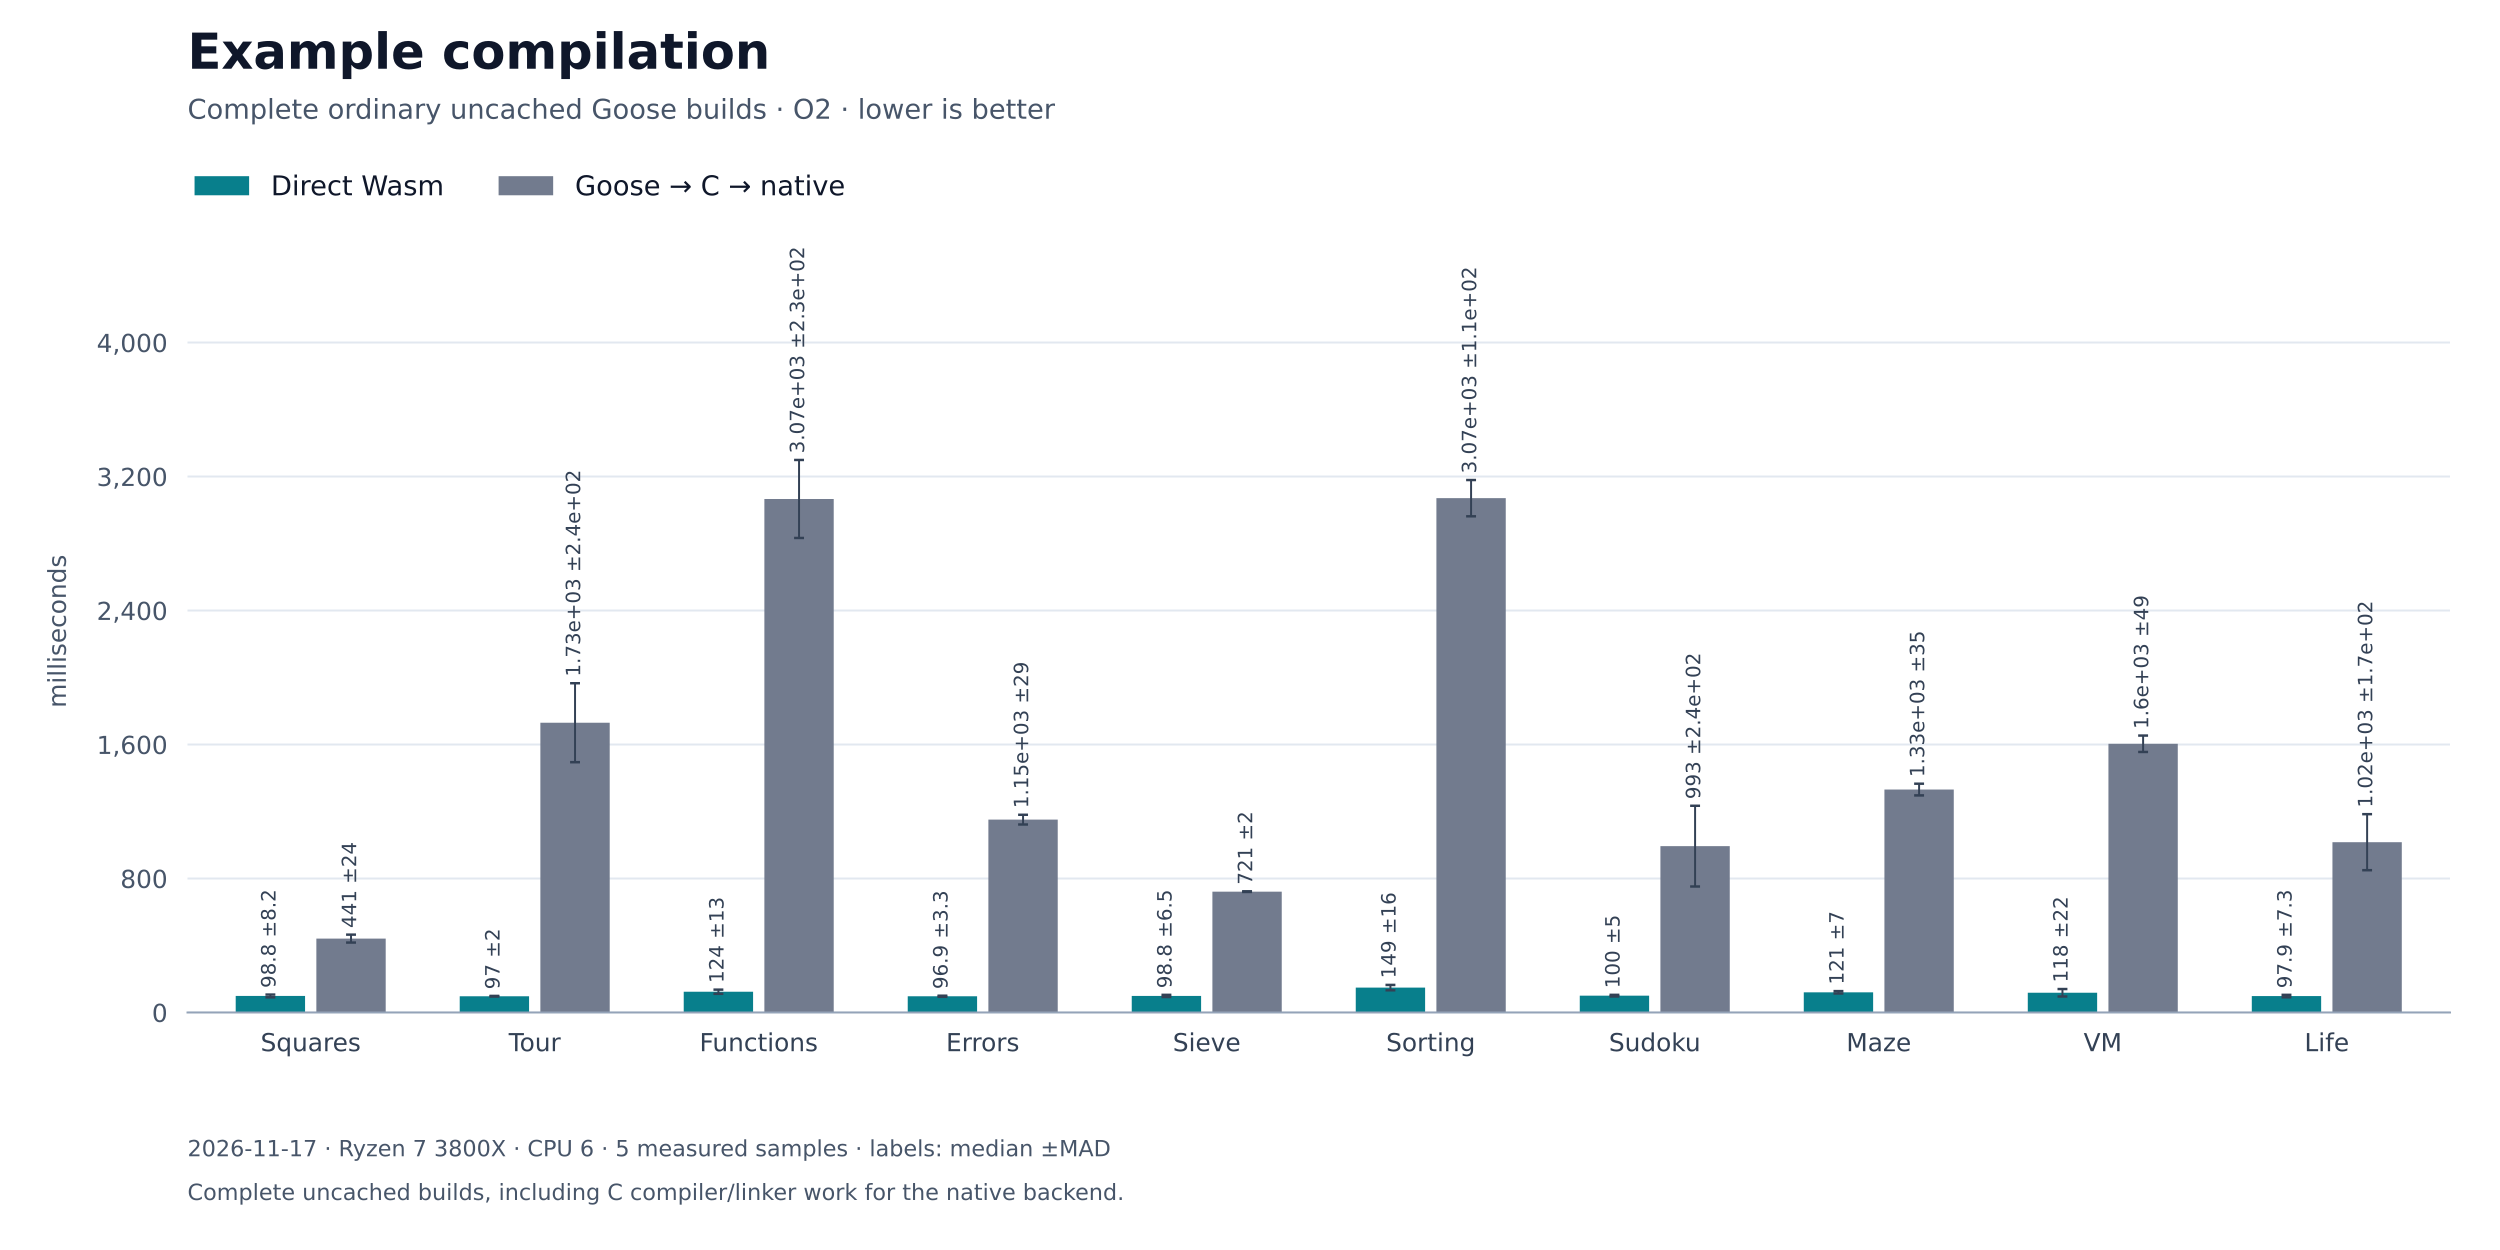
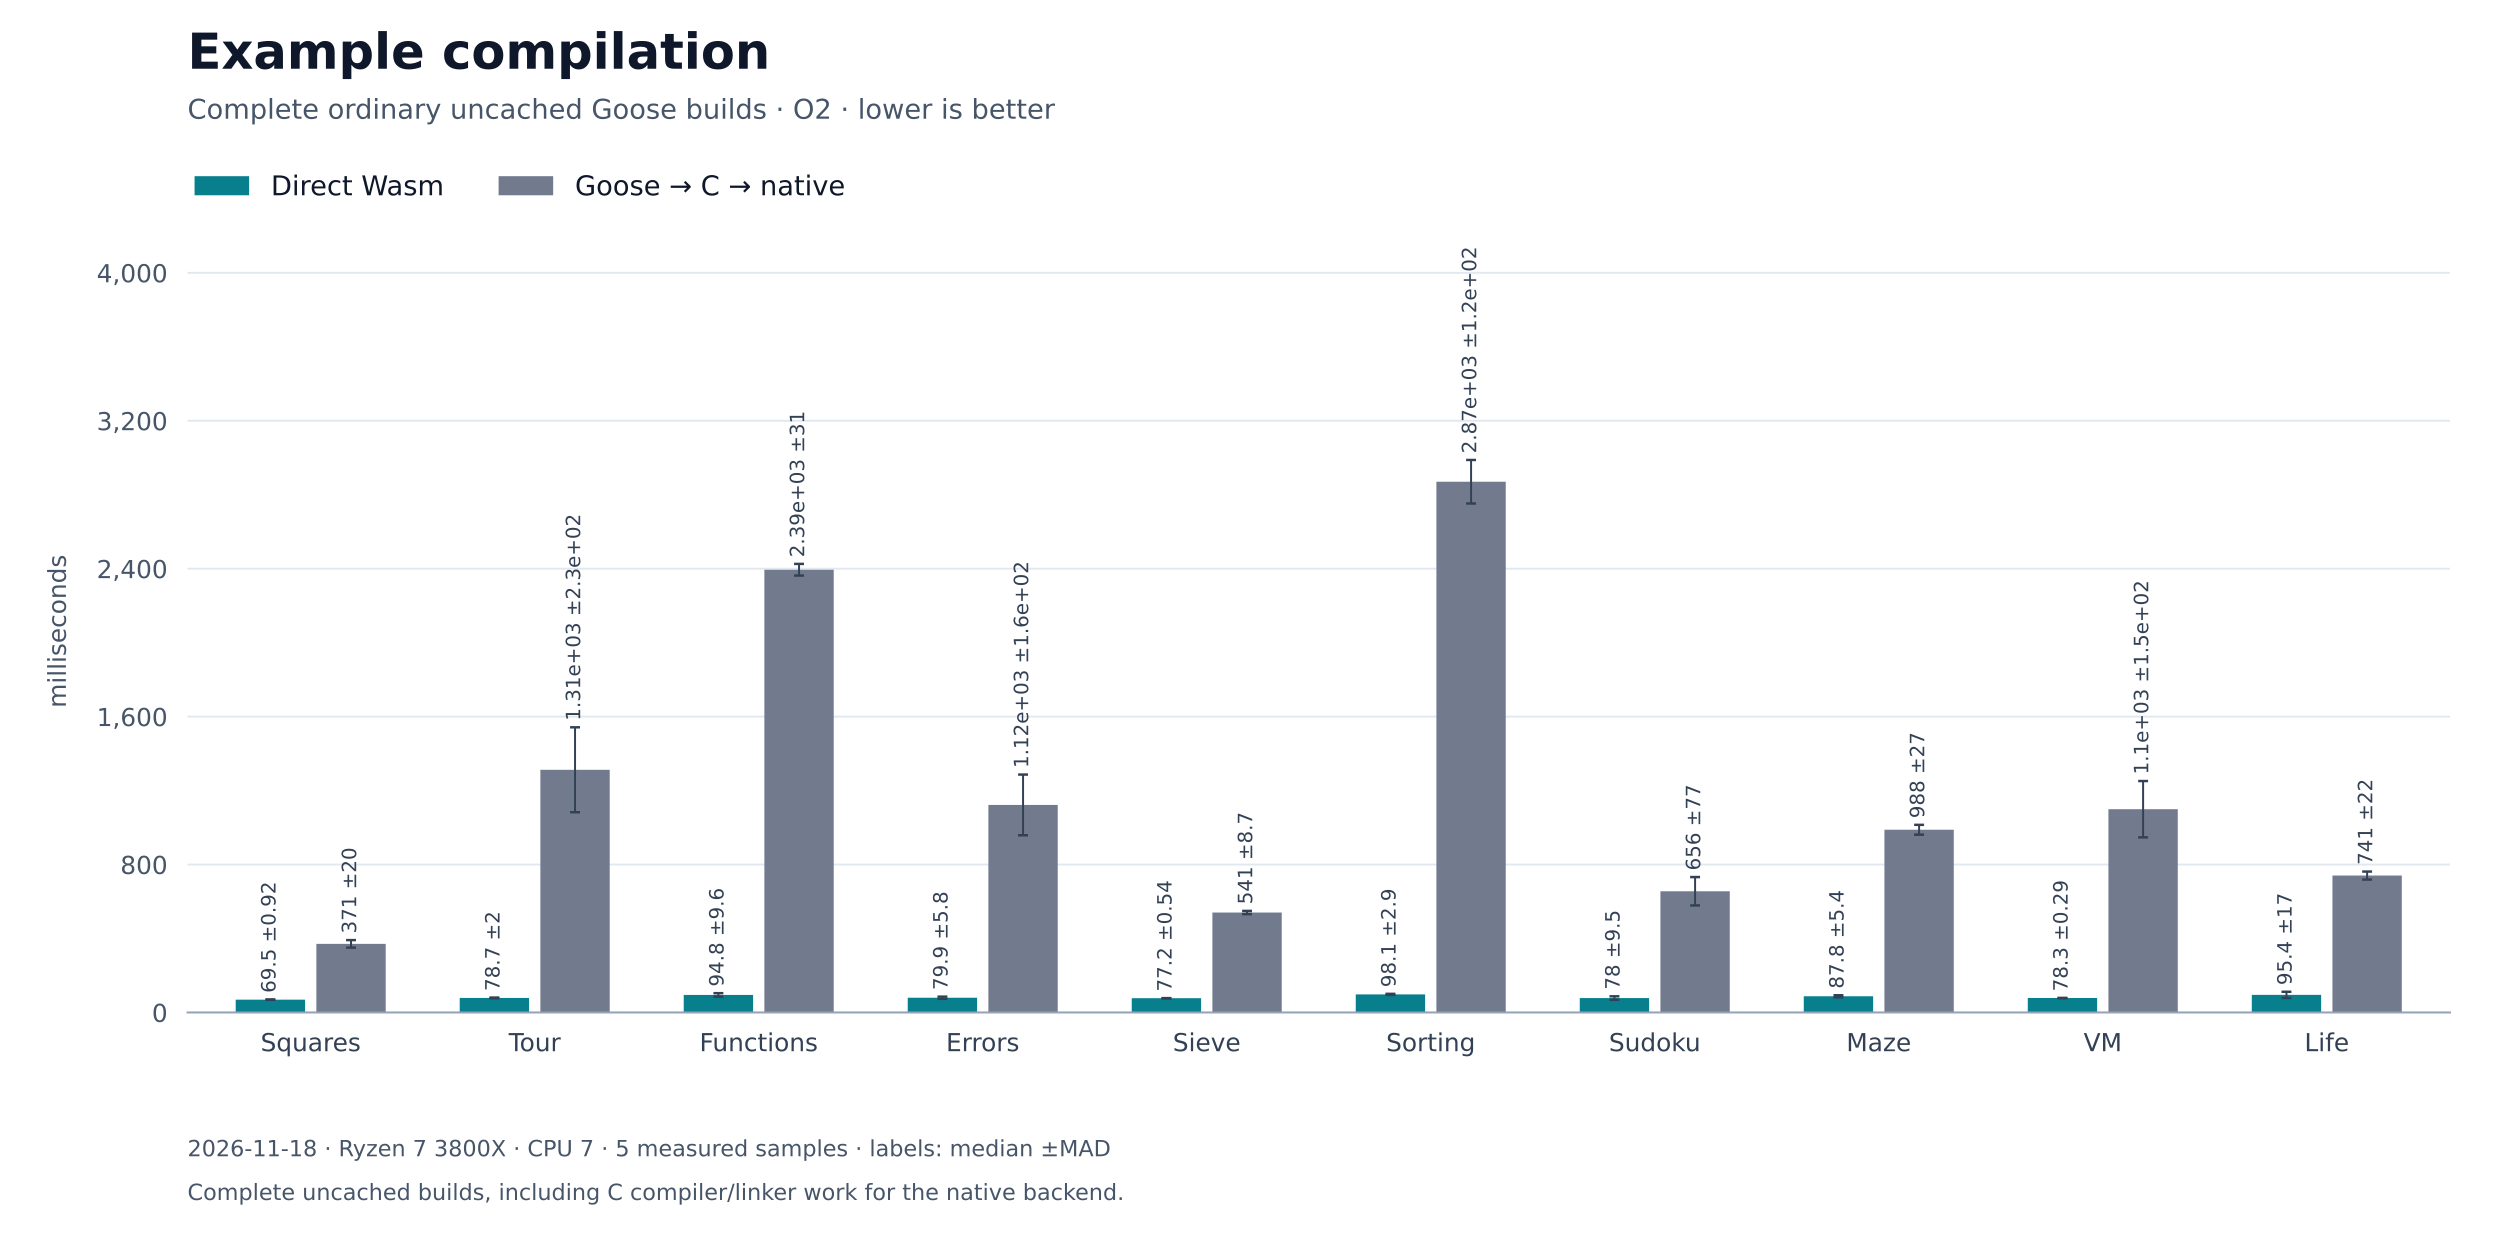
<svg xmlns="http://www.w3.org/2000/svg" xmlns:xlink="http://www.w3.org/1999/xlink" width="1008pt" height="504pt" viewBox="0 0 1008 504" version="1.1">
  <defs>
    <style type="text/css">*{stroke-linejoin: round; stroke-linecap: butt}</style>
  </defs>
  <g id="figure_1">
    <g id="patch_1">
      <path d="M 0 504 L 1008 504 L 1008 0 L 0 0 z " style="fill: #ffffff" />
    </g>
    <g id="axes_1">
      <g id="patch_2">
        <path d="M 75.6 408.24 L 987.84 408.24 L 987.84 100.8 L 75.6 100.8 z " style="fill: #ffffff" />
      </g>
      <g id="matplotlib.axis_1">
        <g id="xtick_1">
          <g id="line2d_1" />
          <g id="text_1">
            <text style="font-size: 10px; font-family: 'DejaVu Sans'; text-anchor: middle; fill: #334155" x="125.276" y="423.838" transform="rotate(-0 125.2764 423.8377)">Squares</text>
          </g>
        </g>
        <g id="xtick_2">
          <g id="line2d_2" />
          <g id="text_2">
            <text style="font-size: 10px; font-family: 'DejaVu Sans'; text-anchor: middle; fill: #334155" x="215.597" y="423.838" transform="rotate(-0 215.5972 423.8377)">Tour</text>
          </g>
        </g>
        <g id="xtick_3">
          <g id="line2d_3" />
          <g id="text_3">
            <text style="font-size: 10px; font-family: 'DejaVu Sans'; text-anchor: middle; fill: #334155" x="305.918" y="423.838" transform="rotate(-0 305.918 423.8384)">Functions</text>
          </g>
        </g>
        <g id="xtick_4">
          <g id="line2d_4" />
          <g id="text_4">
            <text style="font-size: 10px; font-family: 'DejaVu Sans'; text-anchor: middle; fill: #334155" x="396.239" y="423.838" transform="rotate(-0 396.2388 423.8377)">Errors</text>
          </g>
        </g>
        <g id="xtick_5">
          <g id="line2d_5" />
          <g id="text_5">
            <text style="font-size: 10px; font-family: 'DejaVu Sans'; text-anchor: middle; fill: #334155" x="486.56" y="423.838" transform="rotate(-0 486.5596 423.8384)">Sieve</text>
          </g>
        </g>
        <g id="xtick_6">
          <g id="line2d_6" />
          <g id="text_6">
            <text style="font-size: 10px; font-family: 'DejaVu Sans'; text-anchor: middle; fill: #334155" x="576.88" y="423.838" transform="rotate(-0 576.8804 423.8384)">Sorting</text>
          </g>
        </g>
        <g id="xtick_7">
          <g id="line2d_7" />
          <g id="text_7">
            <text style="font-size: 10px; font-family: 'DejaVu Sans'; text-anchor: middle; fill: #334155" x="667.201" y="423.838" transform="rotate(-0 667.2012 423.8384)">Sudoku</text>
          </g>
        </g>
        <g id="xtick_8">
          <g id="line2d_8" />
          <g id="text_8">
            <text style="font-size: 10px; font-family: 'DejaVu Sans'; text-anchor: middle; fill: #334155" x="757.522" y="423.838" transform="rotate(-0 757.522 423.8377)">Maze</text>
          </g>
        </g>
        <g id="xtick_9">
          <g id="line2d_9" />
          <g id="text_9">
            <text style="font-size: 10px; font-family: 'DejaVu Sans'; text-anchor: middle; fill: #334155" x="847.843" y="423.838" transform="rotate(-0 847.8428 423.8377)">VM</text>
          </g>
        </g>
        <g id="xtick_10">
          <g id="line2d_10" />
          <g id="text_10">
            <text style="font-size: 10px; font-family: 'DejaVu Sans'; text-anchor: middle; fill: #334155" x="938.164" y="423.838" transform="rotate(-0 938.1636 423.8384)">Life</text>
          </g>
        </g>
      </g>
      <g id="matplotlib.axis_2">
        <g id="ytick_1">
          <g id="line2d_11">
            <path d="M 75.6 408.24 L 987.84 408.24 " clip-path="url(#p27fe2b42cb)" style="fill: none; stroke: #e2e8f0; stroke-width: 0.8; stroke-linecap: square" />
          </g>
          <g id="line2d_12" />
          <g id="text_11">
            <text style="font-size: 10px; font-family: 'DejaVu Sans'; text-anchor: end; fill: #475569" x="67.6" y="412.039" transform="rotate(-0 67.6 412.0388)">0</text>
          </g>
        </g>
        <g id="ytick_2">
          <g id="line2d_13">
-             <path d="M 75.6 354.216 L 987.84 354.216 " clip-path="url(#p27fe2b42cb)" style="fill: none; stroke: #e2e8f0; stroke-width: 0.8; stroke-linecap: square" />
+             <path d="M 75.6 348.594 L 987.84 348.594 " clip-path="url(#p27fe2b42cb)" style="fill: none; stroke: #e2e8f0; stroke-width: 0.8; stroke-linecap: square" />
          </g>
          <g id="line2d_14" />
          <g id="text_12">
-             <text style="font-size: 10px; font-family: 'DejaVu Sans'; text-anchor: end; fill: #475569" x="67.6" y="358.015" transform="rotate(-0 67.6 358.0149)">800</text>
+             <text style="font-size: 10px; font-family: 'DejaVu Sans'; text-anchor: end; fill: #475569" x="67.6" y="352.392" transform="rotate(-0 67.6 352.3925)">800</text>
          </g>
        </g>
        <g id="ytick_3">
          <g id="line2d_15">
-             <path d="M 75.6 300.192 L 987.84 300.192 " clip-path="url(#p27fe2b42cb)" style="fill: none; stroke: #e2e8f0; stroke-width: 0.8; stroke-linecap: square" />
+             <path d="M 75.6 288.947 L 987.84 288.947 " clip-path="url(#p27fe2b42cb)" style="fill: none; stroke: #e2e8f0; stroke-width: 0.8; stroke-linecap: square" />
          </g>
          <g id="line2d_16" />
          <g id="text_13">
-             <text style="font-size: 10px; font-family: 'DejaVu Sans'; text-anchor: end; fill: #475569" x="67.6" y="303.991" transform="rotate(-0 67.6 303.9909)">1,600</text>
+             <text style="font-size: 10px; font-family: 'DejaVu Sans'; text-anchor: end; fill: #475569" x="67.6" y="292.746" transform="rotate(-0 67.6 292.7461)">1,600</text>
          </g>
        </g>
        <g id="ytick_4">
          <g id="line2d_17">
-             <path d="M 75.6 246.168 L 987.84 246.168 " clip-path="url(#p27fe2b42cb)" style="fill: none; stroke: #e2e8f0; stroke-width: 0.8; stroke-linecap: square" />
+             <path d="M 75.6 229.301 L 987.84 229.301 " clip-path="url(#p27fe2b42cb)" style="fill: none; stroke: #e2e8f0; stroke-width: 0.8; stroke-linecap: square" />
          </g>
          <g id="line2d_18" />
          <g id="text_14">
-             <text style="font-size: 10px; font-family: 'DejaVu Sans'; text-anchor: end; fill: #475569" x="67.6" y="249.967" transform="rotate(-0 67.6 249.9669)">2,400</text>
+             <text style="font-size: 10px; font-family: 'DejaVu Sans'; text-anchor: end; fill: #475569" x="67.6" y="233.1" transform="rotate(-0 67.6 233.0998)">2,400</text>
          </g>
        </g>
        <g id="ytick_5">
          <g id="line2d_19">
-             <path d="M 75.6 192.144 L 987.84 192.144 " clip-path="url(#p27fe2b42cb)" style="fill: none; stroke: #e2e8f0; stroke-width: 0.8; stroke-linecap: square" />
+             <path d="M 75.6 169.655 L 987.84 169.655 " clip-path="url(#p27fe2b42cb)" style="fill: none; stroke: #e2e8f0; stroke-width: 0.8; stroke-linecap: square" />
          </g>
          <g id="line2d_20" />
          <g id="text_15">
-             <text style="font-size: 10px; font-family: 'DejaVu Sans'; text-anchor: end; fill: #475569" x="67.6" y="195.943" transform="rotate(-0 67.6 195.9429)">3,200</text>
+             <text style="font-size: 10px; font-family: 'DejaVu Sans'; text-anchor: end; fill: #475569" x="67.6" y="173.453" transform="rotate(-0 67.6 173.4535)">3,200</text>
          </g>
        </g>
        <g id="ytick_6">
          <g id="line2d_21">
-             <path d="M 75.6 138.12 L 987.84 138.12 " clip-path="url(#p27fe2b42cb)" style="fill: none; stroke: #e2e8f0; stroke-width: 0.8; stroke-linecap: square" />
+             <path d="M 75.6 110.008 L 987.84 110.008 " clip-path="url(#p27fe2b42cb)" style="fill: none; stroke: #e2e8f0; stroke-width: 0.8; stroke-linecap: square" />
          </g>
          <g id="line2d_22" />
          <g id="text_16">
-             <text style="font-size: 10px; font-family: 'DejaVu Sans'; text-anchor: end; fill: #475569" x="67.6" y="141.919" transform="rotate(-0 67.6 141.919)">4,000</text>
+             <text style="font-size: 10px; font-family: 'DejaVu Sans'; text-anchor: end; fill: #475569" x="67.6" y="113.807" transform="rotate(-0 67.6 113.8071)">4,000</text>
          </g>
        </g>
        <g id="text_17">
          <text style="font-size: 10px; font-family: 'DejaVu Sans'; text-anchor: middle; fill: #475569" x="26.57" y="254.52" transform="rotate(-90 26.56953 254.52)">milliseconds</text>
        </g>
      </g>
      <g id="patch_3">
-         <path d="M 95.037 408.24 L 123 408.24 L 123 401.57 L 95.037 401.57 z " clip-path="url(#p27fe2b42cb)" style="fill: #087f8c" />
+         <path d="M 95.037 408.24 L 123 408.24 L 123 403.061 L 95.037 403.061 z " clip-path="url(#p27fe2b42cb)" style="fill: #087f8c" />
      </g>
      <g id="patch_4">
-         <path d="M 185.358 408.24 L 213.321 408.24 L 213.321 401.69 L 185.358 401.69 z " clip-path="url(#p27fe2b42cb)" style="fill: #087f8c" />
+         <path d="M 185.358 408.24 L 213.321 408.24 L 213.321 402.375 L 185.358 402.375 z " clip-path="url(#p27fe2b42cb)" style="fill: #087f8c" />
      </g>
      <g id="patch_5">
-         <path d="M 275.679 408.24 L 303.642 408.24 L 303.642 399.854 L 275.679 399.854 z " clip-path="url(#p27fe2b42cb)" style="fill: #087f8c" />
+         <path d="M 275.679 408.24 L 303.642 408.24 L 303.642 401.169 L 275.679 401.169 z " clip-path="url(#p27fe2b42cb)" style="fill: #087f8c" />
      </g>
      <g id="patch_6">
-         <path d="M 365.999 408.24 L 393.963 408.24 L 393.963 401.697 L 365.999 401.697 z " clip-path="url(#p27fe2b42cb)" style="fill: #087f8c" />
+         <path d="M 365.999 408.24 L 393.963 408.24 L 393.963 402.285 L 365.999 402.285 z " clip-path="url(#p27fe2b42cb)" style="fill: #087f8c" />
      </g>
      <g id="patch_7">
-         <path d="M 456.32 408.24 L 484.284 408.24 L 484.284 401.567 L 456.32 401.567 z " clip-path="url(#p27fe2b42cb)" style="fill: #087f8c" />
+         <path d="M 456.32 408.24 L 484.284 408.24 L 484.284 402.486 L 456.32 402.486 z " clip-path="url(#p27fe2b42cb)" style="fill: #087f8c" />
      </g>
      <g id="patch_8">
-         <path d="M 546.641 408.24 L 574.604 408.24 L 574.604 398.207 L 546.641 398.207 z " clip-path="url(#p27fe2b42cb)" style="fill: #087f8c" />
+         <path d="M 546.641 408.24 L 574.604 408.24 L 574.604 400.929 L 546.641 400.929 z " clip-path="url(#p27fe2b42cb)" style="fill: #087f8c" />
      </g>
      <g id="patch_9">
-         <path d="M 636.962 408.24 L 664.925 408.24 L 664.925 401.458 L 636.962 401.458 z " clip-path="url(#p27fe2b42cb)" style="fill: #087f8c" />
+         <path d="M 636.962 408.24 L 664.925 408.24 L 664.925 402.421 L 636.962 402.421 z " clip-path="url(#p27fe2b42cb)" style="fill: #087f8c" />
      </g>
      <g id="patch_10">
-         <path d="M 727.283 408.24 L 755.246 408.24 L 755.246 400.102 L 727.283 400.102 z " clip-path="url(#p27fe2b42cb)" style="fill: #087f8c" />
+         <path d="M 727.283 408.24 L 755.246 408.24 L 755.246 401.692 L 727.283 401.692 z " clip-path="url(#p27fe2b42cb)" style="fill: #087f8c" />
      </g>
      <g id="patch_11">
-         <path d="M 817.603 408.24 L 845.567 408.24 L 845.567 400.282 L 817.603 400.282 z " clip-path="url(#p27fe2b42cb)" style="fill: #087f8c" />
+         <path d="M 817.603 408.24 L 845.567 408.24 L 845.567 402.402 L 817.603 402.402 z " clip-path="url(#p27fe2b42cb)" style="fill: #087f8c" />
      </g>
      <g id="patch_12">
-         <path d="M 907.924 408.24 L 935.887 408.24 L 935.887 401.627 L 907.924 401.627 z " clip-path="url(#p27fe2b42cb)" style="fill: #087f8c" />
+         <path d="M 907.924 408.24 L 935.887 408.24 L 935.887 401.124 L 907.924 401.124 z " clip-path="url(#p27fe2b42cb)" style="fill: #087f8c" />
      </g>
      <g id="patch_13">
-         <path d="M 127.553 408.24 L 155.516 408.24 L 155.516 378.443 L 127.553 378.443 z " clip-path="url(#p27fe2b42cb)" style="fill: #727b8e" />
+         <path d="M 127.553 408.24 L 155.516 408.24 L 155.516 380.569 L 127.553 380.569 z " clip-path="url(#p27fe2b42cb)" style="fill: #727b8e" />
      </g>
      <g id="patch_14">
-         <path d="M 217.873 408.24 L 245.837 408.24 L 245.837 291.394 L 217.873 291.394 z " clip-path="url(#p27fe2b42cb)" style="fill: #727b8e" />
+         <path d="M 217.873 408.24 L 245.837 408.24 L 245.837 310.373 L 217.873 310.373 z " clip-path="url(#p27fe2b42cb)" style="fill: #727b8e" />
      </g>
      <g id="patch_15">
-         <path d="M 308.194 408.24 L 336.157 408.24 L 336.157 201.185 L 308.194 201.185 z " clip-path="url(#p27fe2b42cb)" style="fill: #727b8e" />
+         <path d="M 308.194 408.24 L 336.157 408.24 L 336.157 229.715 L 308.194 229.715 z " clip-path="url(#p27fe2b42cb)" style="fill: #727b8e" />
      </g>
      <g id="patch_16">
-         <path d="M 398.515 408.24 L 426.478 408.24 L 426.478 330.468 L 398.515 330.468 z " clip-path="url(#p27fe2b42cb)" style="fill: #727b8e" />
+         <path d="M 398.515 408.24 L 426.478 408.24 L 426.478 324.548 L 398.515 324.548 z " clip-path="url(#p27fe2b42cb)" style="fill: #727b8e" />
      </g>
      <g id="patch_17">
-         <path d="M 488.836 408.24 L 516.799 408.24 L 516.799 359.519 L 488.836 359.519 z " clip-path="url(#p27fe2b42cb)" style="fill: #727b8e" />
+         <path d="M 488.836 408.24 L 516.799 408.24 L 516.799 367.933 L 488.836 367.933 z " clip-path="url(#p27fe2b42cb)" style="fill: #727b8e" />
      </g>
      <g id="patch_18">
-         <path d="M 579.156 408.24 L 607.12 408.24 L 607.12 200.859 L 579.156 200.859 z " clip-path="url(#p27fe2b42cb)" style="fill: #727b8e" />
+         <path d="M 579.156 408.24 L 607.12 408.24 L 607.12 194.232 L 579.156 194.232 z " clip-path="url(#p27fe2b42cb)" style="fill: #727b8e" />
      </g>
      <g id="patch_19">
-         <path d="M 669.477 408.24 L 697.441 408.24 L 697.441 341.158 L 669.477 341.158 z " clip-path="url(#p27fe2b42cb)" style="fill: #727b8e" />
+         <path d="M 669.477 408.24 L 697.441 408.24 L 697.441 359.352 L 669.477 359.352 z " clip-path="url(#p27fe2b42cb)" style="fill: #727b8e" />
      </g>
      <g id="patch_20">
-         <path d="M 759.798 408.24 L 787.761 408.24 L 787.761 318.343 L 759.798 318.343 z " clip-path="url(#p27fe2b42cb)" style="fill: #727b8e" />
+         <path d="M 759.798 408.24 L 787.761 408.24 L 787.761 334.554 L 759.798 334.554 z " clip-path="url(#p27fe2b42cb)" style="fill: #727b8e" />
      </g>
      <g id="patch_21">
-         <path d="M 850.119 408.24 L 878.082 408.24 L 878.082 299.888 L 850.119 299.888 z " clip-path="url(#p27fe2b42cb)" style="fill: #727b8e" />
+         <path d="M 850.119 408.24 L 878.082 408.24 L 878.082 326.271 L 850.119 326.271 z " clip-path="url(#p27fe2b42cb)" style="fill: #727b8e" />
      </g>
      <g id="patch_22">
-         <path d="M 940.44 408.24 L 968.403 408.24 L 968.403 339.569 L 940.44 339.569 z " clip-path="url(#p27fe2b42cb)" style="fill: #727b8e" />
+         <path d="M 940.44 408.24 L 968.403 408.24 L 968.403 353.023 L 940.44 353.023 z " clip-path="url(#p27fe2b42cb)" style="fill: #727b8e" />
      </g>
      <g id="LineCollection_1">
-         <path d="M 109.019 402.126 L 109.019 401.014 " clip-path="url(#p27fe2b42cb)" style="fill: none; stroke: #334155; stroke-width: 0.8" />
-         <path d="M 199.339 401.822 L 199.339 401.558 " clip-path="url(#p27fe2b42cb)" style="fill: none; stroke: #334155; stroke-width: 0.8" />
-         <path d="M 289.66 400.7 L 289.66 399.009 " clip-path="url(#p27fe2b42cb)" style="fill: none; stroke: #334155; stroke-width: 0.8" />
-         <path d="M 379.981 401.921 L 379.981 401.472 " clip-path="url(#p27fe2b42cb)" style="fill: none; stroke: #334155; stroke-width: 0.8" />
-         <path d="M 470.302 402.006 L 470.302 401.128 " clip-path="url(#p27fe2b42cb)" style="fill: none; stroke: #334155; stroke-width: 0.8" />
-         <path d="M 560.623 399.288 L 560.623 397.127 " clip-path="url(#p27fe2b42cb)" style="fill: none; stroke: #334155; stroke-width: 0.8" />
-         <path d="M 650.943 401.793 L 650.943 401.123 " clip-path="url(#p27fe2b42cb)" style="fill: none; stroke: #334155; stroke-width: 0.8" />
-         <path d="M 741.264 400.578 L 741.264 399.627 " clip-path="url(#p27fe2b42cb)" style="fill: none; stroke: #334155; stroke-width: 0.8" />
-         <path d="M 831.585 401.782 L 831.585 398.782 " clip-path="url(#p27fe2b42cb)" style="fill: none; stroke: #334155; stroke-width: 0.8" />
-         <path d="M 921.906 402.122 L 921.906 401.131 " clip-path="url(#p27fe2b42cb)" style="fill: none; stroke: #334155; stroke-width: 0.8" />
+         <path d="M 109.019 403.13 L 109.019 402.993 " clip-path="url(#p27fe2b42cb)" style="fill: none; stroke: #334155; stroke-width: 0.8" />
+         <path d="M 199.339 402.526 L 199.339 402.224 " clip-path="url(#p27fe2b42cb)" style="fill: none; stroke: #334155; stroke-width: 0.8" />
+         <path d="M 289.66 401.884 L 289.66 400.455 " clip-path="url(#p27fe2b42cb)" style="fill: none; stroke: #334155; stroke-width: 0.8" />
+         <path d="M 379.981 402.715 L 379.981 401.854 " clip-path="url(#p27fe2b42cb)" style="fill: none; stroke: #334155; stroke-width: 0.8" />
+         <path d="M 470.302 402.526 L 470.302 402.445 " clip-path="url(#p27fe2b42cb)" style="fill: none; stroke: #334155; stroke-width: 0.8" />
+         <path d="M 560.623 401.144 L 560.623 400.715 " clip-path="url(#p27fe2b42cb)" style="fill: none; stroke: #334155; stroke-width: 0.8" />
+         <path d="M 650.943 403.126 L 650.943 401.716 " clip-path="url(#p27fe2b42cb)" style="fill: none; stroke: #334155; stroke-width: 0.8" />
+         <path d="M 741.264 402.096 L 741.264 401.287 " clip-path="url(#p27fe2b42cb)" style="fill: none; stroke: #334155; stroke-width: 0.8" />
+         <path d="M 831.585 402.423 L 831.585 402.38 " clip-path="url(#p27fe2b42cb)" style="fill: none; stroke: #334155; stroke-width: 0.8" />
+         <path d="M 921.906 402.378 L 921.906 399.871 " clip-path="url(#p27fe2b42cb)" style="fill: none; stroke: #334155; stroke-width: 0.8" />
      </g>
      <g id="line2d_23">
        <defs>
          <path id="m630ef24590" d="M 2 0 L -2 -0 " style="stroke: #334155" />
        </defs>
        <g clip-path="url(#p27fe2b42cb)">
-           <use xlink:href="#m630ef24590" x="109.019" y="402.126" style="fill: #1f77b4; stroke: #334155" />
-           <use xlink:href="#m630ef24590" x="199.339" y="401.822" style="fill: #1f77b4; stroke: #334155" />
-           <use xlink:href="#m630ef24590" x="289.66" y="400.7" style="fill: #1f77b4; stroke: #334155" />
-           <use xlink:href="#m630ef24590" x="379.981" y="401.921" style="fill: #1f77b4; stroke: #334155" />
-           <use xlink:href="#m630ef24590" x="470.302" y="402.006" style="fill: #1f77b4; stroke: #334155" />
-           <use xlink:href="#m630ef24590" x="560.623" y="399.288" style="fill: #1f77b4; stroke: #334155" />
-           <use xlink:href="#m630ef24590" x="650.943" y="401.793" style="fill: #1f77b4; stroke: #334155" />
-           <use xlink:href="#m630ef24590" x="741.264" y="400.578" style="fill: #1f77b4; stroke: #334155" />
-           <use xlink:href="#m630ef24590" x="831.585" y="401.782" style="fill: #1f77b4; stroke: #334155" />
-           <use xlink:href="#m630ef24590" x="921.906" y="402.122" style="fill: #1f77b4; stroke: #334155" />
+           <use xlink:href="#m630ef24590" x="109.019" y="403.13" style="fill: #1f77b4; stroke: #334155" />
+           <use xlink:href="#m630ef24590" x="199.339" y="402.526" style="fill: #1f77b4; stroke: #334155" />
+           <use xlink:href="#m630ef24590" x="289.66" y="401.884" style="fill: #1f77b4; stroke: #334155" />
+           <use xlink:href="#m630ef24590" x="379.981" y="402.715" style="fill: #1f77b4; stroke: #334155" />
+           <use xlink:href="#m630ef24590" x="470.302" y="402.526" style="fill: #1f77b4; stroke: #334155" />
+           <use xlink:href="#m630ef24590" x="560.623" y="401.144" style="fill: #1f77b4; stroke: #334155" />
+           <use xlink:href="#m630ef24590" x="650.943" y="403.126" style="fill: #1f77b4; stroke: #334155" />
+           <use xlink:href="#m630ef24590" x="741.264" y="402.096" style="fill: #1f77b4; stroke: #334155" />
+           <use xlink:href="#m630ef24590" x="831.585" y="402.423" style="fill: #1f77b4; stroke: #334155" />
+           <use xlink:href="#m630ef24590" x="921.906" y="402.378" style="fill: #1f77b4; stroke: #334155" />
        </g>
      </g>
      <g id="line2d_24">
        <g clip-path="url(#p27fe2b42cb)">
-           <use xlink:href="#m630ef24590" x="109.019" y="401.014" style="fill: #1f77b4; stroke: #334155" />
-           <use xlink:href="#m630ef24590" x="199.339" y="401.558" style="fill: #1f77b4; stroke: #334155" />
-           <use xlink:href="#m630ef24590" x="289.66" y="399.009" style="fill: #1f77b4; stroke: #334155" />
-           <use xlink:href="#m630ef24590" x="379.981" y="401.472" style="fill: #1f77b4; stroke: #334155" />
-           <use xlink:href="#m630ef24590" x="470.302" y="401.128" style="fill: #1f77b4; stroke: #334155" />
-           <use xlink:href="#m630ef24590" x="560.623" y="397.127" style="fill: #1f77b4; stroke: #334155" />
-           <use xlink:href="#m630ef24590" x="650.943" y="401.123" style="fill: #1f77b4; stroke: #334155" />
-           <use xlink:href="#m630ef24590" x="741.264" y="399.627" style="fill: #1f77b4; stroke: #334155" />
-           <use xlink:href="#m630ef24590" x="831.585" y="398.782" style="fill: #1f77b4; stroke: #334155" />
-           <use xlink:href="#m630ef24590" x="921.906" y="401.131" style="fill: #1f77b4; stroke: #334155" />
+           <use xlink:href="#m630ef24590" x="109.019" y="402.993" style="fill: #1f77b4; stroke: #334155" />
+           <use xlink:href="#m630ef24590" x="199.339" y="402.224" style="fill: #1f77b4; stroke: #334155" />
+           <use xlink:href="#m630ef24590" x="289.66" y="400.455" style="fill: #1f77b4; stroke: #334155" />
+           <use xlink:href="#m630ef24590" x="379.981" y="401.854" style="fill: #1f77b4; stroke: #334155" />
+           <use xlink:href="#m630ef24590" x="470.302" y="402.445" style="fill: #1f77b4; stroke: #334155" />
+           <use xlink:href="#m630ef24590" x="560.623" y="400.715" style="fill: #1f77b4; stroke: #334155" />
+           <use xlink:href="#m630ef24590" x="650.943" y="401.716" style="fill: #1f77b4; stroke: #334155" />
+           <use xlink:href="#m630ef24590" x="741.264" y="401.287" style="fill: #1f77b4; stroke: #334155" />
+           <use xlink:href="#m630ef24590" x="831.585" y="402.38" style="fill: #1f77b4; stroke: #334155" />
+           <use xlink:href="#m630ef24590" x="921.906" y="399.871" style="fill: #1f77b4; stroke: #334155" />
        </g>
      </g>
      <g id="LineCollection_2">
-         <path d="M 141.534 380.036 L 141.534 376.85 " clip-path="url(#p27fe2b42cb)" style="fill: none; stroke: #334155; stroke-width: 0.8" />
-         <path d="M 231.855 307.317 L 231.855 275.471 " clip-path="url(#p27fe2b42cb)" style="fill: none; stroke: #334155; stroke-width: 0.8" />
-         <path d="M 322.176 216.913 L 322.176 185.457 " clip-path="url(#p27fe2b42cb)" style="fill: none; stroke: #334155; stroke-width: 0.8" />
-         <path d="M 412.497 332.429 L 412.497 328.506 " clip-path="url(#p27fe2b42cb)" style="fill: none; stroke: #334155; stroke-width: 0.8" />
-         <path d="M 502.817 359.651 L 502.817 359.386 " clip-path="url(#p27fe2b42cb)" style="fill: none; stroke: #334155; stroke-width: 0.8" />
-         <path d="M 593.138 208.175 L 593.138 193.543 " clip-path="url(#p27fe2b42cb)" style="fill: none; stroke: #334155; stroke-width: 0.8" />
-         <path d="M 683.459 357.425 L 683.459 324.892 " clip-path="url(#p27fe2b42cb)" style="fill: none; stroke: #334155; stroke-width: 0.8" />
-         <path d="M 773.78 320.706 L 773.78 315.979 " clip-path="url(#p27fe2b42cb)" style="fill: none; stroke: #334155; stroke-width: 0.8" />
-         <path d="M 864.101 303.197 L 864.101 296.578 " clip-path="url(#p27fe2b42cb)" style="fill: none; stroke: #334155; stroke-width: 0.8" />
-         <path d="M 954.421 350.866 L 954.421 328.272 " clip-path="url(#p27fe2b42cb)" style="fill: none; stroke: #334155; stroke-width: 0.8" />
+         <path d="M 141.534 382.09 L 141.534 379.048 " clip-path="url(#p27fe2b42cb)" style="fill: none; stroke: #334155; stroke-width: 0.8" />
+         <path d="M 231.855 327.498 L 231.855 293.249 " clip-path="url(#p27fe2b42cb)" style="fill: none; stroke: #334155; stroke-width: 0.8" />
+         <path d="M 322.176 232.063 L 322.176 227.367 " clip-path="url(#p27fe2b42cb)" style="fill: none; stroke: #334155; stroke-width: 0.8" />
+         <path d="M 412.497 336.78 L 412.497 312.316 " clip-path="url(#p27fe2b42cb)" style="fill: none; stroke: #334155; stroke-width: 0.8" />
+         <path d="M 502.817 368.578 L 502.817 367.287 " clip-path="url(#p27fe2b42cb)" style="fill: none; stroke: #334155; stroke-width: 0.8" />
+         <path d="M 593.138 203.006 L 593.138 185.457 " clip-path="url(#p27fe2b42cb)" style="fill: none; stroke: #334155; stroke-width: 0.8" />
+         <path d="M 683.459 365.072 L 683.459 353.633 " clip-path="url(#p27fe2b42cb)" style="fill: none; stroke: #334155; stroke-width: 0.8" />
+         <path d="M 773.78 336.538 L 773.78 332.57 " clip-path="url(#p27fe2b42cb)" style="fill: none; stroke: #334155; stroke-width: 0.8" />
+         <path d="M 864.101 337.625 L 864.101 314.916 " clip-path="url(#p27fe2b42cb)" style="fill: none; stroke: #334155; stroke-width: 0.8" />
+         <path d="M 954.421 354.638 L 954.421 351.408 " clip-path="url(#p27fe2b42cb)" style="fill: none; stroke: #334155; stroke-width: 0.8" />
      </g>
      <g id="line2d_25">
        <g clip-path="url(#p27fe2b42cb)">
-           <use xlink:href="#m630ef24590" x="141.534" y="380.036" style="fill: #1f77b4; stroke: #334155" />
-           <use xlink:href="#m630ef24590" x="231.855" y="307.317" style="fill: #1f77b4; stroke: #334155" />
-           <use xlink:href="#m630ef24590" x="322.176" y="216.913" style="fill: #1f77b4; stroke: #334155" />
-           <use xlink:href="#m630ef24590" x="412.497" y="332.429" style="fill: #1f77b4; stroke: #334155" />
-           <use xlink:href="#m630ef24590" x="502.817" y="359.651" style="fill: #1f77b4; stroke: #334155" />
-           <use xlink:href="#m630ef24590" x="593.138" y="208.175" style="fill: #1f77b4; stroke: #334155" />
-           <use xlink:href="#m630ef24590" x="683.459" y="357.425" style="fill: #1f77b4; stroke: #334155" />
-           <use xlink:href="#m630ef24590" x="773.78" y="320.706" style="fill: #1f77b4; stroke: #334155" />
-           <use xlink:href="#m630ef24590" x="864.101" y="303.197" style="fill: #1f77b4; stroke: #334155" />
-           <use xlink:href="#m630ef24590" x="954.421" y="350.866" style="fill: #1f77b4; stroke: #334155" />
+           <use xlink:href="#m630ef24590" x="141.534" y="382.09" style="fill: #1f77b4; stroke: #334155" />
+           <use xlink:href="#m630ef24590" x="231.855" y="327.498" style="fill: #1f77b4; stroke: #334155" />
+           <use xlink:href="#m630ef24590" x="322.176" y="232.063" style="fill: #1f77b4; stroke: #334155" />
+           <use xlink:href="#m630ef24590" x="412.497" y="336.78" style="fill: #1f77b4; stroke: #334155" />
+           <use xlink:href="#m630ef24590" x="502.817" y="368.578" style="fill: #1f77b4; stroke: #334155" />
+           <use xlink:href="#m630ef24590" x="593.138" y="203.006" style="fill: #1f77b4; stroke: #334155" />
+           <use xlink:href="#m630ef24590" x="683.459" y="365.072" style="fill: #1f77b4; stroke: #334155" />
+           <use xlink:href="#m630ef24590" x="773.78" y="336.538" style="fill: #1f77b4; stroke: #334155" />
+           <use xlink:href="#m630ef24590" x="864.101" y="337.625" style="fill: #1f77b4; stroke: #334155" />
+           <use xlink:href="#m630ef24590" x="954.421" y="354.638" style="fill: #1f77b4; stroke: #334155" />
        </g>
      </g>
      <g id="line2d_26">
        <g clip-path="url(#p27fe2b42cb)">
-           <use xlink:href="#m630ef24590" x="141.534" y="376.85" style="fill: #1f77b4; stroke: #334155" />
-           <use xlink:href="#m630ef24590" x="231.855" y="275.471" style="fill: #1f77b4; stroke: #334155" />
-           <use xlink:href="#m630ef24590" x="322.176" y="185.457" style="fill: #1f77b4; stroke: #334155" />
-           <use xlink:href="#m630ef24590" x="412.497" y="328.506" style="fill: #1f77b4; stroke: #334155" />
-           <use xlink:href="#m630ef24590" x="502.817" y="359.386" style="fill: #1f77b4; stroke: #334155" />
-           <use xlink:href="#m630ef24590" x="593.138" y="193.543" style="fill: #1f77b4; stroke: #334155" />
-           <use xlink:href="#m630ef24590" x="683.459" y="324.892" style="fill: #1f77b4; stroke: #334155" />
-           <use xlink:href="#m630ef24590" x="773.78" y="315.979" style="fill: #1f77b4; stroke: #334155" />
-           <use xlink:href="#m630ef24590" x="864.101" y="296.578" style="fill: #1f77b4; stroke: #334155" />
-           <use xlink:href="#m630ef24590" x="954.421" y="328.272" style="fill: #1f77b4; stroke: #334155" />
+           <use xlink:href="#m630ef24590" x="141.534" y="379.048" style="fill: #1f77b4; stroke: #334155" />
+           <use xlink:href="#m630ef24590" x="231.855" y="293.249" style="fill: #1f77b4; stroke: #334155" />
+           <use xlink:href="#m630ef24590" x="322.176" y="227.367" style="fill: #1f77b4; stroke: #334155" />
+           <use xlink:href="#m630ef24590" x="412.497" y="312.316" style="fill: #1f77b4; stroke: #334155" />
+           <use xlink:href="#m630ef24590" x="502.817" y="367.287" style="fill: #1f77b4; stroke: #334155" />
+           <use xlink:href="#m630ef24590" x="593.138" y="185.457" style="fill: #1f77b4; stroke: #334155" />
+           <use xlink:href="#m630ef24590" x="683.459" y="353.633" style="fill: #1f77b4; stroke: #334155" />
+           <use xlink:href="#m630ef24590" x="773.78" y="332.57" style="fill: #1f77b4; stroke: #334155" />
+           <use xlink:href="#m630ef24590" x="864.101" y="314.916" style="fill: #1f77b4; stroke: #334155" />
+           <use xlink:href="#m630ef24590" x="954.421" y="351.408" style="fill: #1f77b4; stroke: #334155" />
        </g>
      </g>
      <g id="patch_23">
        <path d="M 75.6 408.24 L 987.84 408.24 " style="fill: none; stroke: #94a3b8; stroke-width: 0.8; stroke-linejoin: miter; stroke-linecap: square" />
      </g>
      <g id="text_18">
-         <text style="font-size: 8px; font-family: 'DejaVu Sans'; fill: #334155" transform="translate(111.0968 398.3409) rotate(-90)">98.8 ±8.2</text>
+         <text style="font-size: 8px; font-family: 'DejaVu Sans'; fill: #334155" transform="translate(111.0968 400.3193) rotate(-90)">69.5 ±0.92</text>
      </g>
      <g id="text_19">
-         <text style="font-size: 8px; font-family: 'DejaVu Sans'; fill: #334155" transform="translate(201.4176 398.8847) rotate(-90)">97 ±2</text>
+         <text style="font-size: 8px; font-family: 'DejaVu Sans'; fill: #334155" transform="translate(201.4176 399.5501) rotate(-90)">78.7 ±2</text>
      </g>
      <g id="text_20">
-         <text style="font-size: 8px; font-family: 'DejaVu Sans'; fill: #334155" transform="translate(291.7384 396.3352) rotate(-90)">124 ±13</text>
+         <text style="font-size: 8px; font-family: 'DejaVu Sans'; fill: #334155" transform="translate(291.7384 397.7815) rotate(-90)">94.8 ±9.6</text>
      </g>
      <g id="text_21">
-         <text style="font-size: 8px; font-family: 'DejaVu Sans'; fill: #334155" transform="translate(382.0592 398.7983) rotate(-90)">96.9 ±3.3</text>
+         <text style="font-size: 8px; font-family: 'DejaVu Sans'; fill: #334155" transform="translate(382.0592 399.181) rotate(-90)">79.9 ±5.8</text>
      </g>
      <g id="text_22">
-         <text style="font-size: 8px; font-family: 'DejaVu Sans'; fill: #334155" transform="translate(472.38 398.4547) rotate(-90)">98.8 ±6.5</text>
+         <text style="font-size: 8px; font-family: 'DejaVu Sans'; fill: #334155" transform="translate(472.38 399.7717) rotate(-90)">77.2 ±0.54</text>
      </g>
      <g id="text_23">
-         <text style="font-size: 8px; font-family: 'DejaVu Sans'; fill: #334155" transform="translate(562.7008 394.4532) rotate(-90)">149 ±16</text>
+         <text style="font-size: 8px; font-family: 'DejaVu Sans'; fill: #334155" transform="translate(562.7008 398.0414) rotate(-90)">98.1 ±2.9</text>
      </g>
      <g id="text_24">
-         <text style="font-size: 8px; font-family: 'DejaVu Sans'; fill: #334155" transform="translate(653.0216 398.4498) rotate(-90)">100 ±5</text>
+         <text style="font-size: 8px; font-family: 'DejaVu Sans'; fill: #334155" transform="translate(653.0216 399.0427) rotate(-90)">78 ±9.5</text>
      </g>
      <g id="text_25">
-         <text style="font-size: 8px; font-family: 'DejaVu Sans'; fill: #334155" transform="translate(743.3424 396.9537) rotate(-90)">121 ±7</text>
+         <text style="font-size: 8px; font-family: 'DejaVu Sans'; fill: #334155" transform="translate(743.3424 398.6137) rotate(-90)">87.8 ±5.4</text>
      </g>
      <g id="text_26">
-         <text style="font-size: 8px; font-family: 'DejaVu Sans'; fill: #334155" transform="translate(833.6632 396.1082) rotate(-90)">118 ±22</text>
+         <text style="font-size: 8px; font-family: 'DejaVu Sans'; fill: #334155" transform="translate(833.6632 399.7069) rotate(-90)">78.3 ±0.29</text>
      </g>
      <g id="text_27">
-         <text style="font-size: 8px; font-family: 'DejaVu Sans'; fill: #334155" transform="translate(923.9839 398.458) rotate(-90)">97.9 ±7.3</text>
+         <text style="font-size: 8px; font-family: 'DejaVu Sans'; fill: #334155" transform="translate(923.9839 397.1972) rotate(-90)">95.4 ±17</text>
      </g>
      <g id="text_28">
-         <text style="font-size: 8px; font-family: 'DejaVu Sans'; fill: #334155" transform="translate(143.6123 374.177) rotate(-90)">441 ±24</text>
+         <text style="font-size: 8px; font-family: 'DejaVu Sans'; fill: #334155" transform="translate(143.6123 376.3746) rotate(-90)">371 ±20</text>
      </g>
      <g id="text_29">
-         <text style="font-size: 8px; font-family: 'DejaVu Sans'; fill: #334155" transform="translate(233.9331 272.7978) rotate(-90)">1.73e+03 ±2.4e+02</text>
+         <text style="font-size: 8px; font-family: 'DejaVu Sans'; fill: #334155" transform="translate(233.9331 290.5757) rotate(-90)">1.31e+03 ±2.3e+02</text>
      </g>
      <g id="text_30">
-         <text style="font-size: 8px; font-family: 'DejaVu Sans'; fill: #334155" transform="translate(324.2539 182.784) rotate(-90)">3.07e+03 ±2.3e+02</text>
+         <text style="font-size: 8px; font-family: 'DejaVu Sans'; fill: #334155" transform="translate(324.2539 224.694) rotate(-90)">2.39e+03 ±31</text>
      </g>
      <g id="text_31">
-         <text style="font-size: 8px; font-family: 'DejaVu Sans'; fill: #334155" transform="translate(414.5747 325.8327) rotate(-90)">1.15e+03 ±29</text>
+         <text style="font-size: 8px; font-family: 'DejaVu Sans'; fill: #334155" transform="translate(414.5747 309.643) rotate(-90)">1.12e+03 ±1.6e+02</text>
      </g>
      <g id="text_32">
-         <text style="font-size: 8px; font-family: 'DejaVu Sans'; fill: #334155" transform="translate(504.8955 356.7122) rotate(-90)">721 ±2</text>
+         <text style="font-size: 8px; font-family: 'DejaVu Sans'; fill: #334155" transform="translate(504.8955 364.6133) rotate(-90)">541 ±8.7</text>
      </g>
      <g id="text_33">
-         <text style="font-size: 8px; font-family: 'DejaVu Sans'; fill: #334155" transform="translate(595.2163 190.8694) rotate(-90)">3.07e+03 ±1.1e+02</text>
+         <text style="font-size: 8px; font-family: 'DejaVu Sans'; fill: #334155" transform="translate(595.2163 182.784) rotate(-90)">2.87e+03 ±1.2e+02</text>
      </g>
      <g id="text_34">
-         <text style="font-size: 8px; font-family: 'DejaVu Sans'; fill: #334155" transform="translate(685.5371 322.2184) rotate(-90)">993 ±2.4e+02</text>
+         <text style="font-size: 8px; font-family: 'DejaVu Sans'; fill: #334155" transform="translate(685.5371 350.9593) rotate(-90)">656 ±77</text>
      </g>
      <g id="text_35">
-         <text style="font-size: 8px; font-family: 'DejaVu Sans'; fill: #334155" transform="translate(775.8578 313.306) rotate(-90)">1.33e+03 ±35</text>
+         <text style="font-size: 8px; font-family: 'DejaVu Sans'; fill: #334155" transform="translate(775.8578 329.897) rotate(-90)">988 ±27</text>
      </g>
      <g id="text_36">
-         <text style="font-size: 8px; font-family: 'DejaVu Sans'; fill: #334155" transform="translate(866.1786 293.9049) rotate(-90)">1.6e+03 ±49</text>
+         <text style="font-size: 8px; font-family: 'DejaVu Sans'; fill: #334155" transform="translate(866.1786 312.2431) rotate(-90)">1.1e+03 ±1.5e+02</text>
      </g>
      <g id="text_37">
-         <text style="font-size: 8px; font-family: 'DejaVu Sans'; fill: #334155" transform="translate(956.4994 325.5989) rotate(-90)">1.02e+03 ±1.7e+02</text>
+         <text style="font-size: 8px; font-family: 'DejaVu Sans'; fill: #334155" transform="translate(956.4994 348.7349) rotate(-90)">741 ±22</text>
      </g>
    </g>
    <g id="text_38">
      <text style="font-weight: 700; font-size: 20px; font-family: 'DejaVu Sans'; text-anchor: start; fill: #0f172a" x="75.6" y="27.72" transform="rotate(-0 75.6 27.72)">Example compilation</text>
    </g>
    <g id="text_39">
      <text style="font-size: 11px; font-family: 'DejaVu Sans'; text-anchor: start; fill: #475569" x="75.6" y="47.88" transform="rotate(-0 75.6 47.88)">Complete ordinary uncached Goose builds · O2 · lower is better</text>
    </g>
    <g id="text_40">
-       <text style="font-size: 9px; font-family: 'DejaVu Sans'; text-anchor: start; fill: #475569" x="75.6" y="466.2" transform="rotate(-0 75.6 466.2)">2026-11-17 · Ryzen 7 3800X · CPU 6 · 5 measured samples · labels: median ±MAD</text>
+       <text style="font-size: 9px; font-family: 'DejaVu Sans'; text-anchor: start; fill: #475569" x="75.6" y="466.2" transform="rotate(-0 75.6 466.2)">2026-11-18 · Ryzen 7 3800X · CPU 7 · 5 measured samples · labels: median ±MAD</text>
    </g>
    <g id="text_41">
      <text style="font-size: 9px; font-family: 'DejaVu Sans'; text-anchor: start; fill: #475569" x="75.6" y="483.84" transform="rotate(-0 75.6 483.84)">Complete uncached builds, including C compiler/linker work for the native backend.</text>
    </g>
    <g id="legend_1">
      <g id="patch_24">
        <path d="M 78.444 78.738 L 100.444 78.738 L 100.444 71.038 L 78.444 71.038 z " style="fill: #087f8c" />
      </g>
      <g id="text_42">
        <text style="font-size: 11px; font-family: 'DejaVu Sans'; text-anchor: start; fill: #0f172a" x="109.244" y="78.738" transform="rotate(-0 109.244 78.73828)">Direct Wasm</text>
      </g>
      <g id="patch_25">
        <path d="M 201.034 78.738 L 223.034 78.738 L 223.034 71.038 L 201.034 71.038 z " style="fill: #727b8e" />
      </g>
      <g id="text_43">
        <text style="font-size: 11px; font-family: 'DejaVu Sans'; text-anchor: start; fill: #0f172a" x="231.834" y="78.738" transform="rotate(-0 231.8338 78.73828)">Goose → C → native</text>
      </g>
    </g>
  </g>
  <defs>
    <clipPath id="p27fe2b42cb">
      <rect x="75.6" y="100.8" width="912.24" height="307.44" />
    </clipPath>
  </defs>
</svg>
